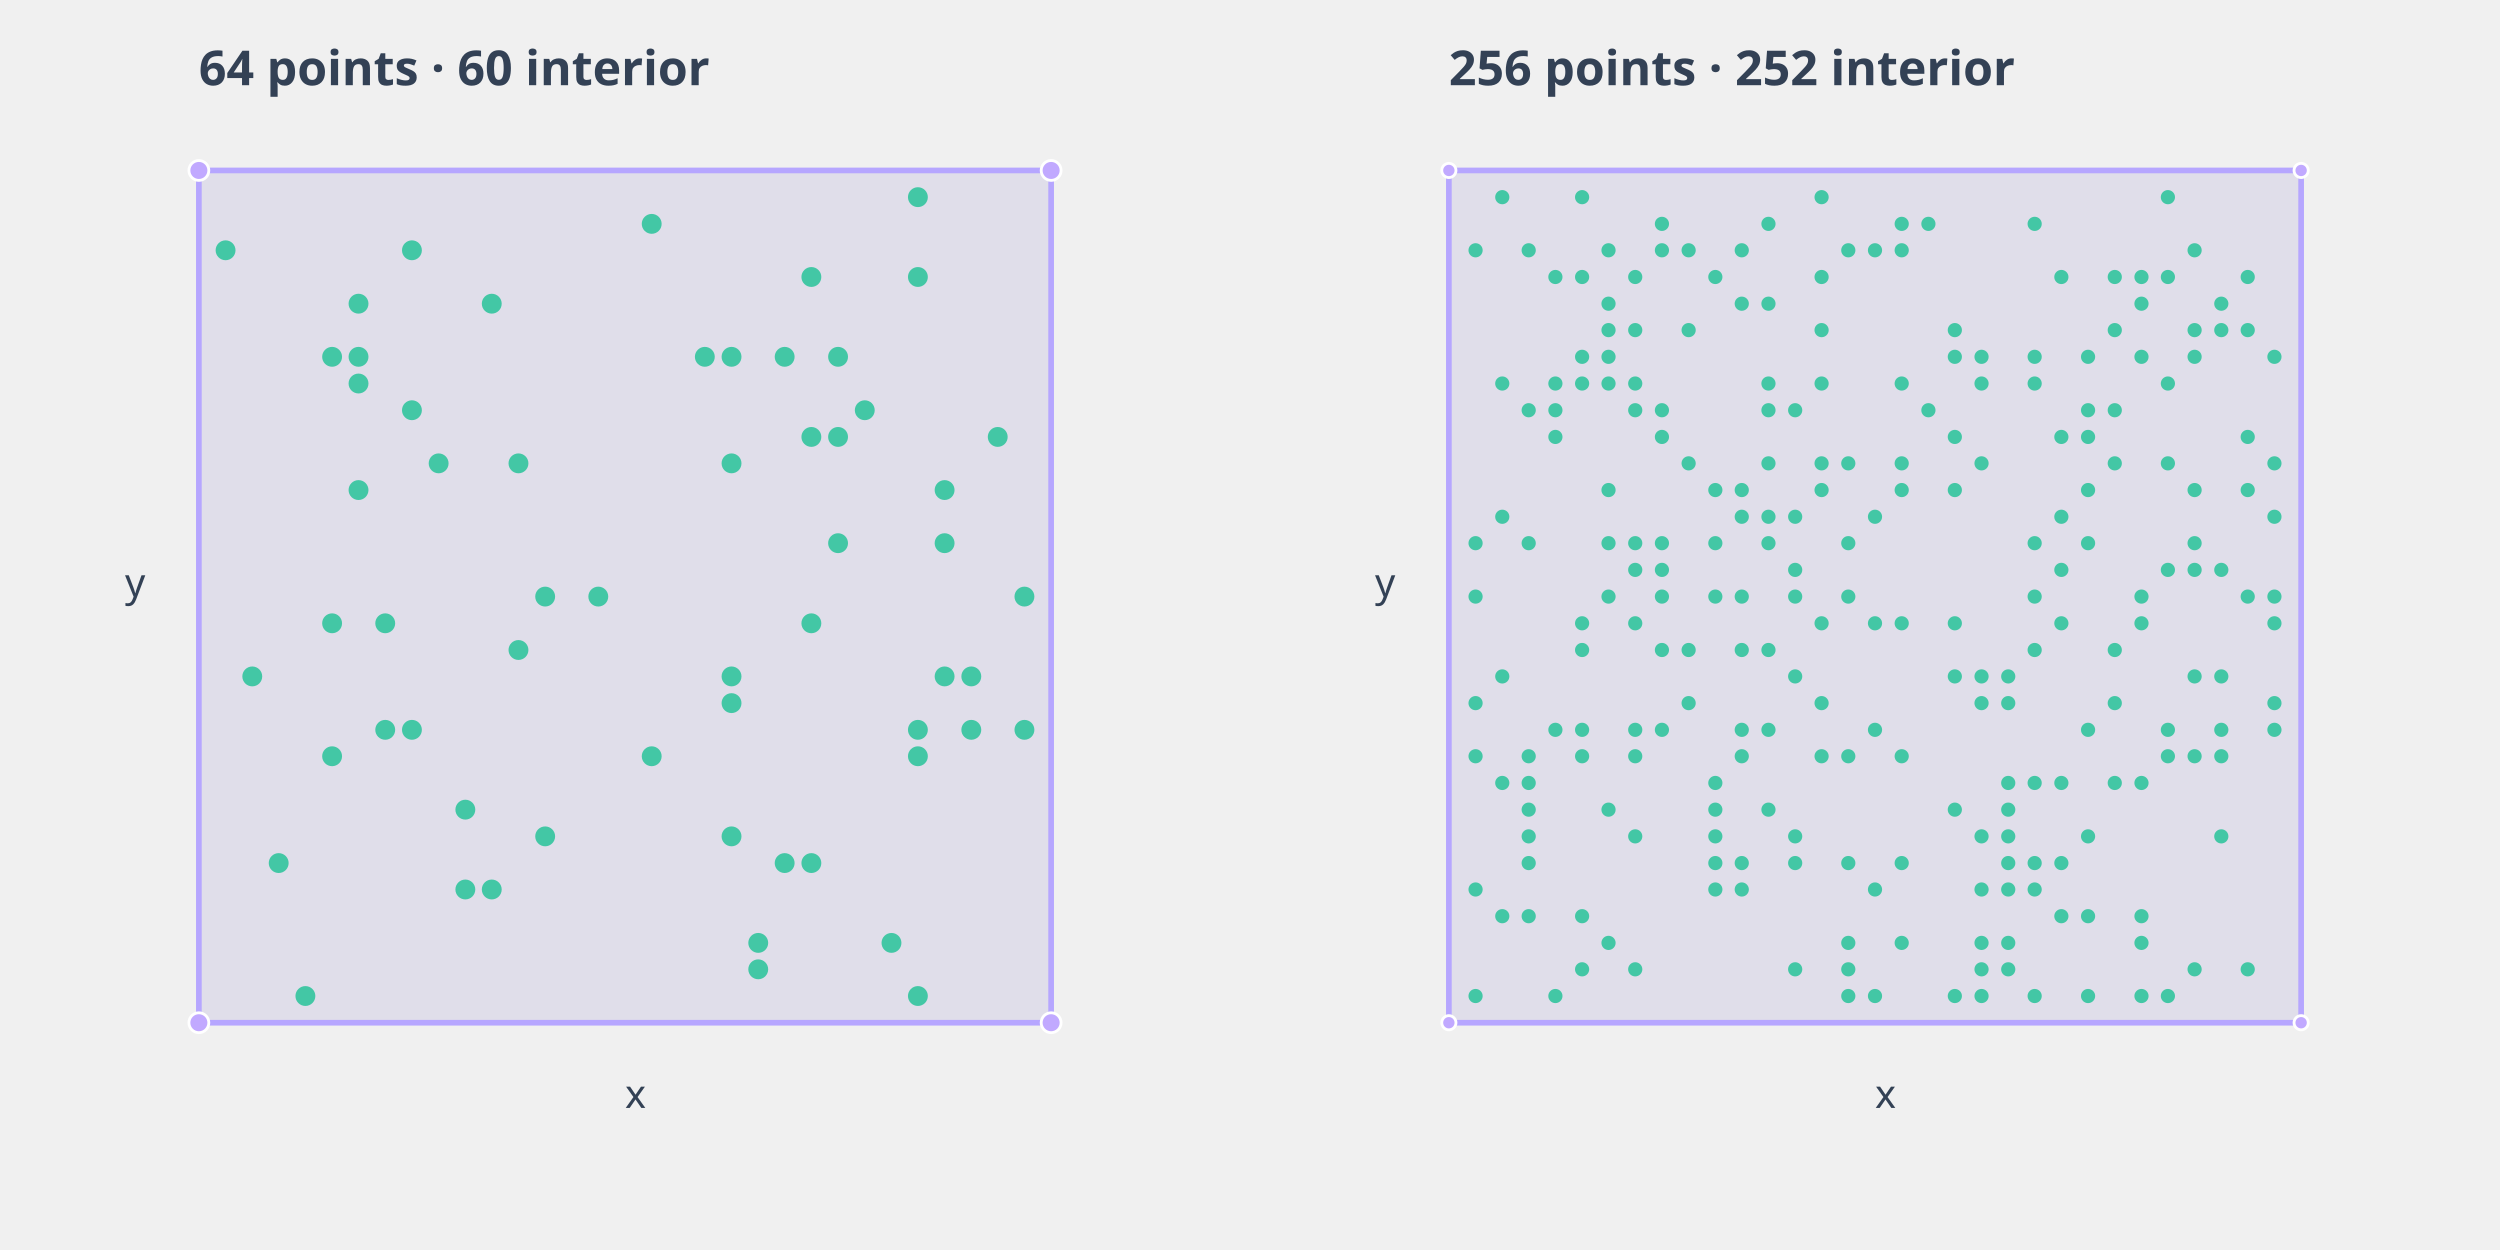
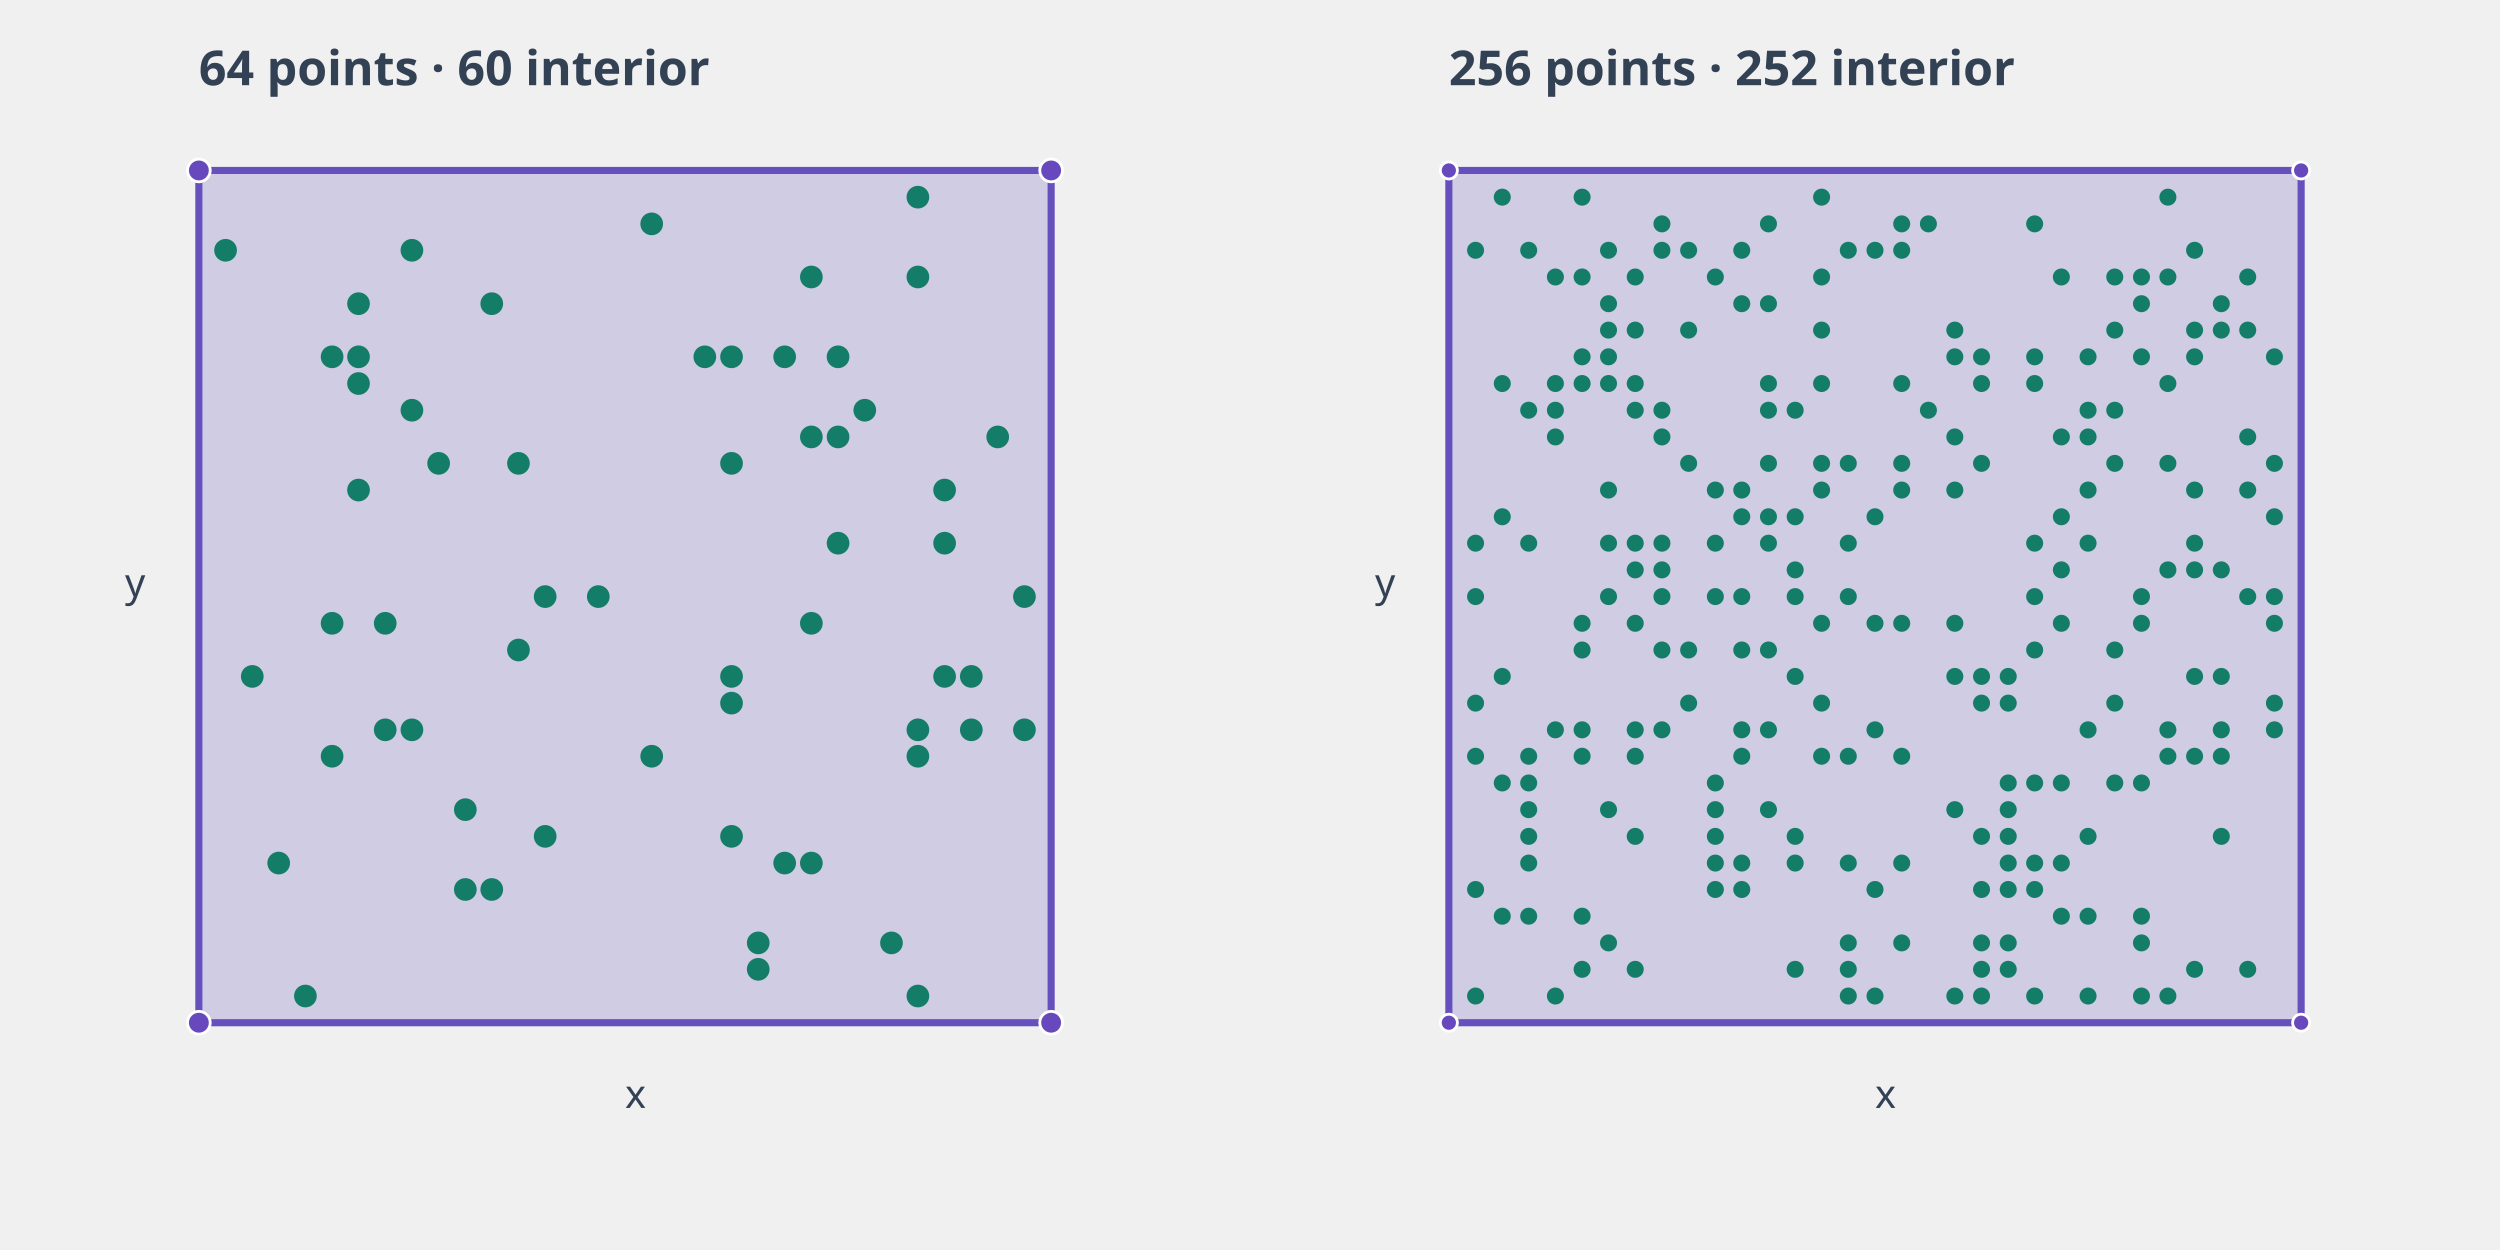
<svg xmlns="http://www.w3.org/2000/svg" viewBox="0 0 880 440" role="img" aria-labelledby="plot-title plot-desc">
-   <style>text{font-family:system-ui,sans-serif;fill:#334155}.panel-title{font-size:17px;font-weight:700}.axis{font-size:14px}.hull{fill:#7869c422;stroke:#b6a6ff;stroke-width:2}.interior{fill:#43c7a5}.corner{fill:#c1a9ff;stroke:#fff;stroke-width:1}</style>
+   <style>text{font-family:system-ui,sans-serif;fill:#334155}.panel-title{font-size:17px;font-weight:700}.axis{font-size:14px}.hull{fill:#7869c444;stroke:#6550bd;stroke-width:2.5}.interior{fill:#147d68}.corner{fill:#6749bd;stroke:#fff;stroke-width:1}</style>
  <g>
    <text class="panel-title" x="70" y="30">64 points · 60 interior</text>
    <rect class="hull" x="70" y="60" width="300" height="300" />
-     <circle class="corner" cx="70.0" cy="360.0" r="3.5" />
-     <circle class="corner" cx="370.0" cy="360.0" r="3.5" />
-     <circle class="corner" cx="370.0" cy="60.0" r="3.5" />
-     <circle class="corner" cx="70.0" cy="60.0" r="3.5" />
-     <circle class="interior" cx="341.9" cy="256.9" r="3.5" />
-     <circle class="interior" cx="257.5" cy="294.4" r="3.5" />
-     <circle class="interior" cx="182.5" cy="228.8" r="3.5" />
-     <circle class="interior" cx="323.1" cy="256.9" r="3.5" />
-     <circle class="interior" cx="360.6" cy="256.9" r="3.5" />
-     <circle class="interior" cx="323.1" cy="97.5" r="3.5" />
-     <circle class="interior" cx="191.9" cy="294.4" r="3.5" />
-     <circle class="interior" cx="257.5" cy="247.5" r="3.5" />
-     <circle class="interior" cx="341.9" cy="238.1" r="3.5" />
-     <circle class="interior" cx="126.2" cy="106.9" r="3.5" />
-     <circle class="interior" cx="229.4" cy="78.8" r="3.5" />
-     <circle class="interior" cx="116.9" cy="266.2" r="3.5" />
-     <circle class="interior" cx="98.1" cy="303.8" r="3.5" />
-     <circle class="interior" cx="257.5" cy="125.6" r="3.5" />
-     <circle class="interior" cx="295.0" cy="125.6" r="3.5" />
-     <circle class="interior" cx="210.6" cy="210.0" r="3.5" />
-     <circle class="interior" cx="79.4" cy="88.1" r="3.5" />
-     <circle class="interior" cx="313.8" cy="331.9" r="3.5" />
-     <circle class="interior" cx="332.5" cy="238.1" r="3.5" />
-     <circle class="interior" cx="266.9" cy="331.9" r="3.5" />
-     <circle class="interior" cx="163.8" cy="313.1" r="3.5" />
-     <circle class="interior" cx="248.1" cy="125.6" r="3.5" />
-     <circle class="interior" cx="285.6" cy="303.8" r="3.5" />
-     <circle class="interior" cx="276.2" cy="303.8" r="3.5" />
-     <circle class="interior" cx="257.5" cy="163.1" r="3.5" />
-     <circle class="interior" cx="295.0" cy="191.2" r="3.5" />
-     <circle class="interior" cx="107.5" cy="350.6" r="3.5" />
-     <circle class="interior" cx="126.2" cy="135.0" r="3.5" />
-     <circle class="interior" cx="266.9" cy="341.2" r="3.5" />
-     <circle class="interior" cx="304.4" cy="144.4" r="3.5" />
-     <circle class="interior" cx="145.0" cy="88.1" r="3.5" />
-     <circle class="interior" cx="285.6" cy="219.4" r="3.5" />
-     <circle class="interior" cx="145.0" cy="256.9" r="3.5" />
-     <circle class="interior" cx="173.1" cy="106.9" r="3.5" />
-     <circle class="interior" cx="257.5" cy="238.1" r="3.5" />
-     <circle class="interior" cx="88.8" cy="238.1" r="3.5" />
-     <circle class="interior" cx="126.2" cy="125.6" r="3.5" />
-     <circle class="interior" cx="173.1" cy="313.1" r="3.5" />
-     <circle class="interior" cx="135.6" cy="219.4" r="3.5" />
-     <circle class="interior" cx="135.6" cy="256.9" r="3.5" />
-     <circle class="interior" cx="182.5" cy="163.1" r="3.5" />
-     <circle class="interior" cx="145.0" cy="144.4" r="3.5" />
-     <circle class="interior" cx="229.4" cy="266.2" r="3.5" />
-     <circle class="interior" cx="360.6" cy="210.0" r="3.5" />
-     <circle class="interior" cx="332.5" cy="191.2" r="3.5" />
-     <circle class="interior" cx="163.8" cy="285.0" r="3.5" />
-     <circle class="interior" cx="126.2" cy="172.5" r="3.5" />
-     <circle class="interior" cx="323.1" cy="69.4" r="3.5" />
-     <circle class="interior" cx="154.4" cy="163.1" r="3.5" />
-     <circle class="interior" cx="116.9" cy="125.6" r="3.5" />
-     <circle class="interior" cx="191.9" cy="210.0" r="3.5" />
-     <circle class="interior" cx="351.2" cy="153.8" r="3.5" />
-     <circle class="interior" cx="323.1" cy="350.6" r="3.5" />
-     <circle class="interior" cx="285.6" cy="97.5" r="3.5" />
-     <circle class="interior" cx="295.0" cy="153.8" r="3.5" />
-     <circle class="interior" cx="332.5" cy="172.5" r="3.5" />
-     <circle class="interior" cx="323.1" cy="266.2" r="3.5" />
-     <circle class="interior" cx="285.6" cy="153.8" r="3.5" />
-     <circle class="interior" cx="276.2" cy="125.6" r="3.5" />
-     <circle class="interior" cx="116.9" cy="219.4" r="3.5" />
+     <circle class="corner" cx="70.0" cy="360.0" r="4" />
+     <circle class="corner" cx="370.0" cy="360.0" r="4" />
+     <circle class="corner" cx="370.0" cy="60.0" r="4" />
+     <circle class="corner" cx="70.0" cy="60.0" r="4" />
+     <circle class="interior" cx="341.9" cy="256.9" r="4" />
+     <circle class="interior" cx="257.5" cy="294.4" r="4" />
+     <circle class="interior" cx="182.5" cy="228.8" r="4" />
+     <circle class="interior" cx="323.1" cy="256.9" r="4" />
+     <circle class="interior" cx="360.6" cy="256.9" r="4" />
+     <circle class="interior" cx="323.1" cy="97.5" r="4" />
+     <circle class="interior" cx="191.9" cy="294.4" r="4" />
+     <circle class="interior" cx="257.5" cy="247.5" r="4" />
+     <circle class="interior" cx="341.9" cy="238.1" r="4" />
+     <circle class="interior" cx="126.2" cy="106.9" r="4" />
+     <circle class="interior" cx="229.4" cy="78.8" r="4" />
+     <circle class="interior" cx="116.9" cy="266.2" r="4" />
+     <circle class="interior" cx="98.1" cy="303.8" r="4" />
+     <circle class="interior" cx="257.5" cy="125.6" r="4" />
+     <circle class="interior" cx="295.0" cy="125.6" r="4" />
+     <circle class="interior" cx="210.6" cy="210.0" r="4" />
+     <circle class="interior" cx="79.4" cy="88.1" r="4" />
+     <circle class="interior" cx="313.8" cy="331.9" r="4" />
+     <circle class="interior" cx="332.5" cy="238.1" r="4" />
+     <circle class="interior" cx="266.9" cy="331.9" r="4" />
+     <circle class="interior" cx="163.8" cy="313.1" r="4" />
+     <circle class="interior" cx="248.1" cy="125.6" r="4" />
+     <circle class="interior" cx="285.6" cy="303.8" r="4" />
+     <circle class="interior" cx="276.2" cy="303.8" r="4" />
+     <circle class="interior" cx="257.5" cy="163.1" r="4" />
+     <circle class="interior" cx="295.0" cy="191.2" r="4" />
+     <circle class="interior" cx="107.5" cy="350.6" r="4" />
+     <circle class="interior" cx="126.2" cy="135.0" r="4" />
+     <circle class="interior" cx="266.9" cy="341.2" r="4" />
+     <circle class="interior" cx="304.4" cy="144.4" r="4" />
+     <circle class="interior" cx="145.0" cy="88.1" r="4" />
+     <circle class="interior" cx="285.6" cy="219.4" r="4" />
+     <circle class="interior" cx="145.0" cy="256.9" r="4" />
+     <circle class="interior" cx="173.1" cy="106.9" r="4" />
+     <circle class="interior" cx="257.5" cy="238.1" r="4" />
+     <circle class="interior" cx="88.8" cy="238.1" r="4" />
+     <circle class="interior" cx="126.2" cy="125.6" r="4" />
+     <circle class="interior" cx="173.1" cy="313.1" r="4" />
+     <circle class="interior" cx="135.6" cy="219.4" r="4" />
+     <circle class="interior" cx="135.6" cy="256.9" r="4" />
+     <circle class="interior" cx="182.5" cy="163.1" r="4" />
+     <circle class="interior" cx="145.0" cy="144.4" r="4" />
+     <circle class="interior" cx="229.4" cy="266.2" r="4" />
+     <circle class="interior" cx="360.6" cy="210.0" r="4" />
+     <circle class="interior" cx="332.5" cy="191.2" r="4" />
+     <circle class="interior" cx="163.8" cy="285.0" r="4" />
+     <circle class="interior" cx="126.2" cy="172.5" r="4" />
+     <circle class="interior" cx="323.1" cy="69.4" r="4" />
+     <circle class="interior" cx="154.4" cy="163.1" r="4" />
+     <circle class="interior" cx="116.9" cy="125.6" r="4" />
+     <circle class="interior" cx="191.9" cy="210.0" r="4" />
+     <circle class="interior" cx="351.2" cy="153.8" r="4" />
+     <circle class="interior" cx="323.1" cy="350.6" r="4" />
+     <circle class="interior" cx="285.6" cy="97.5" r="4" />
+     <circle class="interior" cx="295.0" cy="153.8" r="4" />
+     <circle class="interior" cx="332.5" cy="172.5" r="4" />
+     <circle class="interior" cx="323.1" cy="266.2" r="4" />
+     <circle class="interior" cx="285.6" cy="153.8" r="4" />
+     <circle class="interior" cx="276.2" cy="125.6" r="4" />
+     <circle class="interior" cx="116.9" cy="219.4" r="4" />
    <text class="axis" x="220.0" y="390">x</text>
    <text class="axis" x="44" y="210.0">y</text>
  </g>
  <g>
    <text class="panel-title" x="510" y="30">256 points · 252 interior</text>
    <rect class="hull" x="510" y="60" width="300" height="300" />
-     <circle class="corner" cx="510.0" cy="360.0" r="2.5" />
-     <circle class="corner" cx="810.0" cy="360.0" r="2.5" />
-     <circle class="corner" cx="810.0" cy="60.0" r="2.5" />
-     <circle class="corner" cx="510.0" cy="60.0" r="2.5" />
-     <circle class="interior" cx="781.9" cy="256.9" r="2.5" />
-     <circle class="interior" cx="697.5" cy="294.4" r="2.5" />
-     <circle class="interior" cx="622.5" cy="228.8" r="2.5" />
-     <circle class="interior" cx="763.1" cy="256.9" r="2.5" />
-     <circle class="interior" cx="800.6" cy="256.9" r="2.5" />
-     <circle class="interior" cx="763.1" cy="97.5" r="2.5" />
-     <circle class="interior" cx="631.9" cy="294.4" r="2.5" />
-     <circle class="interior" cx="697.5" cy="247.5" r="2.5" />
-     <circle class="interior" cx="781.9" cy="238.1" r="2.5" />
-     <circle class="interior" cx="566.2" cy="106.9" r="2.5" />
-     <circle class="interior" cx="669.4" cy="78.8" r="2.5" />
-     <circle class="interior" cx="556.9" cy="266.2" r="2.5" />
-     <circle class="interior" cx="538.1" cy="303.8" r="2.5" />
-     <circle class="interior" cx="697.5" cy="125.6" r="2.5" />
-     <circle class="interior" cx="735.0" cy="125.6" r="2.5" />
-     <circle class="interior" cx="650.6" cy="210.0" r="2.5" />
-     <circle class="interior" cx="519.4" cy="88.1" r="2.5" />
-     <circle class="interior" cx="753.8" cy="331.9" r="2.5" />
-     <circle class="interior" cx="772.5" cy="238.1" r="2.5" />
-     <circle class="interior" cx="706.9" cy="331.9" r="2.5" />
-     <circle class="interior" cx="603.8" cy="313.1" r="2.5" />
-     <circle class="interior" cx="688.1" cy="125.6" r="2.5" />
-     <circle class="interior" cx="725.6" cy="303.8" r="2.5" />
-     <circle class="interior" cx="716.2" cy="303.8" r="2.5" />
-     <circle class="interior" cx="697.5" cy="163.1" r="2.5" />
-     <circle class="interior" cx="735.0" cy="191.2" r="2.5" />
-     <circle class="interior" cx="547.5" cy="350.6" r="2.5" />
-     <circle class="interior" cx="566.2" cy="135.0" r="2.5" />
-     <circle class="interior" cx="706.9" cy="341.2" r="2.5" />
-     <circle class="interior" cx="744.4" cy="144.4" r="2.5" />
-     <circle class="interior" cx="585.0" cy="88.1" r="2.5" />
-     <circle class="interior" cx="725.6" cy="219.4" r="2.5" />
-     <circle class="interior" cx="585.0" cy="256.9" r="2.5" />
-     <circle class="interior" cx="613.1" cy="106.9" r="2.5" />
-     <circle class="interior" cx="697.5" cy="238.1" r="2.5" />
-     <circle class="interior" cx="528.8" cy="238.1" r="2.5" />
-     <circle class="interior" cx="566.2" cy="125.6" r="2.5" />
-     <circle class="interior" cx="613.1" cy="313.1" r="2.5" />
-     <circle class="interior" cx="575.6" cy="219.4" r="2.5" />
-     <circle class="interior" cx="575.6" cy="256.9" r="2.5" />
-     <circle class="interior" cx="622.5" cy="163.1" r="2.5" />
-     <circle class="interior" cx="585.0" cy="144.4" r="2.5" />
-     <circle class="interior" cx="669.4" cy="266.2" r="2.5" />
-     <circle class="interior" cx="800.6" cy="210.0" r="2.5" />
-     <circle class="interior" cx="772.5" cy="191.2" r="2.5" />
-     <circle class="interior" cx="603.8" cy="285.0" r="2.5" />
-     <circle class="interior" cx="566.2" cy="172.5" r="2.5" />
-     <circle class="interior" cx="763.1" cy="69.4" r="2.5" />
-     <circle class="interior" cx="594.4" cy="163.1" r="2.5" />
-     <circle class="interior" cx="556.9" cy="125.6" r="2.5" />
-     <circle class="interior" cx="631.9" cy="210.0" r="2.5" />
-     <circle class="interior" cx="791.2" cy="153.8" r="2.5" />
-     <circle class="interior" cx="763.1" cy="350.6" r="2.5" />
-     <circle class="interior" cx="725.6" cy="97.5" r="2.5" />
-     <circle class="interior" cx="735.0" cy="153.8" r="2.5" />
-     <circle class="interior" cx="772.5" cy="172.5" r="2.5" />
-     <circle class="interior" cx="763.1" cy="266.2" r="2.5" />
-     <circle class="interior" cx="725.6" cy="153.8" r="2.5" />
-     <circle class="interior" cx="716.2" cy="125.6" r="2.5" />
-     <circle class="interior" cx="556.9" cy="219.4" r="2.5" />
-     <circle class="interior" cx="669.4" cy="331.9" r="2.5" />
-     <circle class="interior" cx="735.0" cy="322.5" r="2.5" />
-     <circle class="interior" cx="585.0" cy="200.6" r="2.5" />
-     <circle class="interior" cx="603.8" cy="275.6" r="2.5" />
-     <circle class="interior" cx="575.6" cy="294.4" r="2.5" />
-     <circle class="interior" cx="744.4" cy="163.1" r="2.5" />
-     <circle class="interior" cx="650.6" cy="341.2" r="2.5" />
-     <circle class="interior" cx="660.0" cy="350.6" r="2.5" />
-     <circle class="interior" cx="716.2" cy="313.1" r="2.5" />
-     <circle class="interior" cx="566.2" cy="116.2" r="2.5" />
-     <circle class="interior" cx="650.6" cy="88.1" r="2.5" />
-     <circle class="interior" cx="631.9" cy="200.6" r="2.5" />
-     <circle class="interior" cx="781.9" cy="294.4" r="2.5" />
-     <circle class="interior" cx="641.2" cy="135.0" r="2.5" />
-     <circle class="interior" cx="622.5" cy="285.0" r="2.5" />
-     <circle class="interior" cx="735.0" cy="350.6" r="2.5" />
-     <circle class="interior" cx="641.2" cy="97.5" r="2.5" />
-     <circle class="interior" cx="519.4" cy="266.2" r="2.5" />
-     <circle class="interior" cx="697.5" cy="350.6" r="2.5" />
-     <circle class="interior" cx="706.9" cy="303.8" r="2.5" />
-     <circle class="interior" cx="772.5" cy="341.2" r="2.5" />
-     <circle class="interior" cx="744.4" cy="275.6" r="2.5" />
-     <circle class="interior" cx="622.5" cy="191.2" r="2.5" />
-     <circle class="interior" cx="538.1" cy="285.0" r="2.5" />
-     <circle class="interior" cx="594.4" cy="88.1" r="2.5" />
-     <circle class="interior" cx="706.9" cy="247.5" r="2.5" />
-     <circle class="interior" cx="528.8" cy="322.5" r="2.5" />
-     <circle class="interior" cx="706.9" cy="285.0" r="2.5" />
-     <circle class="interior" cx="716.2" cy="191.2" r="2.5" />
-     <circle class="interior" cx="763.1" cy="200.6" r="2.5" />
-     <circle class="interior" cx="772.5" cy="116.2" r="2.5" />
-     <circle class="interior" cx="613.1" cy="256.9" r="2.5" />
-     <circle class="interior" cx="735.0" cy="256.9" r="2.5" />
-     <circle class="interior" cx="706.9" cy="294.4" r="2.5" />
-     <circle class="interior" cx="641.2" cy="163.1" r="2.5" />
-     <circle class="interior" cx="622.5" cy="256.9" r="2.5" />
-     <circle class="interior" cx="800.6" cy="219.4" r="2.5" />
-     <circle class="interior" cx="763.1" cy="163.1" r="2.5" />
-     <circle class="interior" cx="706.9" cy="238.1" r="2.5" />
-     <circle class="interior" cx="660.0" cy="219.4" r="2.5" />
-     <circle class="interior" cx="631.9" cy="181.9" r="2.5" />
-     <circle class="interior" cx="753.8" cy="275.6" r="2.5" />
-     <circle class="interior" cx="622.5" cy="135.0" r="2.5" />
-     <circle class="interior" cx="538.1" cy="88.1" r="2.5" />
-     <circle class="interior" cx="735.0" cy="172.5" r="2.5" />
-     <circle class="interior" cx="791.2" cy="97.5" r="2.5" />
-     <circle class="interior" cx="669.4" cy="88.1" r="2.5" />
-     <circle class="interior" cx="753.8" cy="210.0" r="2.5" />
-     <circle class="interior" cx="613.1" cy="228.8" r="2.5" />
-     <circle class="interior" cx="538.1" cy="322.5" r="2.5" />
-     <circle class="interior" cx="772.5" cy="125.6" r="2.5" />
-     <circle class="interior" cx="650.6" cy="331.9" r="2.5" />
-     <circle class="interior" cx="585.0" cy="153.8" r="2.5" />
-     <circle class="interior" cx="613.1" cy="303.8" r="2.5" />
-     <circle class="interior" cx="650.6" cy="266.2" r="2.5" />
-     <circle class="interior" cx="556.9" cy="97.5" r="2.5" />
-     <circle class="interior" cx="631.9" cy="144.4" r="2.5" />
-     <circle class="interior" cx="753.8" cy="219.4" r="2.5" />
-     <circle class="interior" cx="622.5" cy="78.8" r="2.5" />
-     <circle class="interior" cx="669.4" cy="219.4" r="2.5" />
-     <circle class="interior" cx="641.2" cy="172.5" r="2.5" />
-     <circle class="interior" cx="538.1" cy="266.2" r="2.5" />
-     <circle class="interior" cx="800.6" cy="163.1" r="2.5" />
-     <circle class="interior" cx="641.2" cy="219.4" r="2.5" />
-     <circle class="interior" cx="641.2" cy="266.2" r="2.5" />
-     <circle class="interior" cx="688.1" cy="153.8" r="2.5" />
-     <circle class="interior" cx="519.4" cy="313.1" r="2.5" />
-     <circle class="interior" cx="594.4" cy="116.2" r="2.5" />
-     <circle class="interior" cx="688.1" cy="350.6" r="2.5" />
-     <circle class="interior" cx="772.5" cy="200.6" r="2.5" />
-     <circle class="interior" cx="753.8" cy="97.5" r="2.5" />
-     <circle class="interior" cx="585.0" cy="228.8" r="2.5" />
-     <circle class="interior" cx="753.8" cy="350.6" r="2.5" />
-     <circle class="interior" cx="660.0" cy="256.9" r="2.5" />
-     <circle class="interior" cx="650.6" cy="303.8" r="2.5" />
-     <circle class="interior" cx="716.2" cy="135.0" r="2.5" />
-     <circle class="interior" cx="566.2" cy="285.0" r="2.5" />
-     <circle class="interior" cx="575.6" cy="200.6" r="2.5" />
-     <circle class="interior" cx="697.5" cy="313.1" r="2.5" />
-     <circle class="interior" cx="772.5" cy="266.2" r="2.5" />
-     <circle class="interior" cx="669.4" cy="303.8" r="2.5" />
-     <circle class="interior" cx="753.8" cy="106.9" r="2.5" />
-     <circle class="interior" cx="660.0" cy="181.9" r="2.5" />
-     <circle class="interior" cx="603.8" cy="303.8" r="2.5" />
-     <circle class="interior" cx="716.2" cy="210.0" r="2.5" />
-     <circle class="interior" cx="575.6" cy="135.0" r="2.5" />
-     <circle class="interior" cx="641.2" cy="247.5" r="2.5" />
-     <circle class="interior" cx="594.4" cy="228.8" r="2.5" />
-     <circle class="interior" cx="603.8" cy="191.2" r="2.5" />
-     <circle class="interior" cx="575.6" cy="97.5" r="2.5" />
-     <circle class="interior" cx="791.2" cy="172.5" r="2.5" />
-     <circle class="interior" cx="800.6" cy="247.5" r="2.5" />
-     <circle class="interior" cx="716.2" cy="350.6" r="2.5" />
-     <circle class="interior" cx="631.9" cy="238.1" r="2.5" />
-     <circle class="interior" cx="631.9" cy="303.8" r="2.5" />
-     <circle class="interior" cx="716.2" cy="228.8" r="2.5" />
-     <circle class="interior" cx="566.2" cy="210.0" r="2.5" />
-     <circle class="interior" cx="735.0" cy="294.4" r="2.5" />
-     <circle class="interior" cx="538.1" cy="275.6" r="2.5" />
-     <circle class="interior" cx="631.9" cy="341.2" r="2.5" />
-     <circle class="interior" cx="575.6" cy="116.2" r="2.5" />
-     <circle class="interior" cx="725.6" cy="275.6" r="2.5" />
-     <circle class="interior" cx="744.4" cy="97.5" r="2.5" />
-     <circle class="interior" cx="641.2" cy="116.2" r="2.5" />
-     <circle class="interior" cx="566.2" cy="88.1" r="2.5" />
-     <circle class="interior" cx="781.9" cy="200.6" r="2.5" />
-     <circle class="interior" cx="650.6" cy="191.2" r="2.5" />
-     <circle class="interior" cx="688.1" cy="238.1" r="2.5" />
-     <circle class="interior" cx="706.9" cy="313.1" r="2.5" />
-     <circle class="interior" cx="575.6" cy="144.4" r="2.5" />
-     <circle class="interior" cx="603.8" cy="210.0" r="2.5" />
-     <circle class="interior" cx="575.6" cy="266.2" r="2.5" />
-     <circle class="interior" cx="800.6" cy="125.6" r="2.5" />
-     <circle class="interior" cx="585.0" cy="210.0" r="2.5" />
-     <circle class="interior" cx="697.5" cy="135.0" r="2.5" />
-     <circle class="interior" cx="735.0" cy="144.4" r="2.5" />
-     <circle class="interior" cx="585.0" cy="78.8" r="2.5" />
-     <circle class="interior" cx="725.6" cy="322.5" r="2.5" />
-     <circle class="interior" cx="528.8" cy="69.4" r="2.5" />
-     <circle class="interior" cx="547.5" cy="97.5" r="2.5" />
-     <circle class="interior" cx="556.9" cy="256.9" r="2.5" />
-     <circle class="interior" cx="669.4" cy="172.5" r="2.5" />
-     <circle class="interior" cx="716.2" cy="275.6" r="2.5" />
-     <circle class="interior" cx="603.8" cy="294.4" r="2.5" />
-     <circle class="interior" cx="622.5" cy="106.9" r="2.5" />
-     <circle class="interior" cx="791.2" cy="210.0" r="2.5" />
-     <circle class="interior" cx="781.9" cy="116.2" r="2.5" />
-     <circle class="interior" cx="594.4" cy="247.5" r="2.5" />
-     <circle class="interior" cx="528.8" cy="181.9" r="2.5" />
-     <circle class="interior" cx="800.6" cy="181.9" r="2.5" />
-     <circle class="interior" cx="575.6" cy="191.2" r="2.5" />
-     <circle class="interior" cx="753.8" cy="322.5" r="2.5" />
-     <circle class="interior" cx="725.6" cy="181.9" r="2.5" />
-     <circle class="interior" cx="753.8" cy="125.6" r="2.5" />
-     <circle class="interior" cx="688.1" cy="219.4" r="2.5" />
-     <circle class="interior" cx="519.4" cy="210.0" r="2.5" />
-     <circle class="interior" cx="744.4" cy="228.8" r="2.5" />
-     <circle class="interior" cx="603.8" cy="97.5" r="2.5" />
-     <circle class="interior" cx="556.9" cy="322.5" r="2.5" />
-     <circle class="interior" cx="556.9" cy="135.0" r="2.5" />
-     <circle class="interior" cx="622.5" cy="181.9" r="2.5" />
-     <circle class="interior" cx="660.0" cy="88.1" r="2.5" />
-     <circle class="interior" cx="678.8" cy="144.4" r="2.5" />
-     <circle class="interior" cx="519.4" cy="191.2" r="2.5" />
-     <circle class="interior" cx="669.4" cy="135.0" r="2.5" />
-     <circle class="interior" cx="678.8" cy="78.8" r="2.5" />
-     <circle class="interior" cx="556.9" cy="69.4" r="2.5" />
-     <circle class="interior" cx="556.9" cy="228.8" r="2.5" />
-     <circle class="interior" cx="519.4" cy="247.5" r="2.5" />
-     <circle class="interior" cx="791.2" cy="116.2" r="2.5" />
-     <circle class="interior" cx="716.2" cy="78.8" r="2.5" />
-     <circle class="interior" cx="613.1" cy="88.1" r="2.5" />
-     <circle class="interior" cx="538.1" cy="294.4" r="2.5" />
-     <circle class="interior" cx="706.9" cy="275.6" r="2.5" />
-     <circle class="interior" cx="613.1" cy="210.0" r="2.5" />
-     <circle class="interior" cx="519.4" cy="350.6" r="2.5" />
-     <circle class="interior" cx="772.5" cy="88.1" r="2.5" />
-     <circle class="interior" cx="566.2" cy="331.9" r="2.5" />
-     <circle class="interior" cx="781.9" cy="106.9" r="2.5" />
-     <circle class="interior" cx="613.1" cy="266.2" r="2.5" />
-     <circle class="interior" cx="556.9" cy="341.2" r="2.5" />
-     <circle class="interior" cx="613.1" cy="181.9" r="2.5" />
-     <circle class="interior" cx="744.4" cy="247.5" r="2.5" />
-     <circle class="interior" cx="528.8" cy="135.0" r="2.5" />
-     <circle class="interior" cx="547.5" cy="144.4" r="2.5" />
-     <circle class="interior" cx="613.1" cy="172.5" r="2.5" />
-     <circle class="interior" cx="669.4" cy="163.1" r="2.5" />
-     <circle class="interior" cx="566.2" cy="191.2" r="2.5" />
-     <circle class="interior" cx="697.5" cy="341.2" r="2.5" />
-     <circle class="interior" cx="585.0" cy="191.2" r="2.5" />
-     <circle class="interior" cx="660.0" cy="313.1" r="2.5" />
-     <circle class="interior" cx="547.5" cy="256.9" r="2.5" />
-     <circle class="interior" cx="688.1" cy="285.0" r="2.5" />
-     <circle class="interior" cx="650.6" cy="350.6" r="2.5" />
-     <circle class="interior" cx="725.6" cy="200.6" r="2.5" />
-     <circle class="interior" cx="791.2" cy="341.2" r="2.5" />
-     <circle class="interior" cx="603.8" cy="172.5" r="2.5" />
-     <circle class="interior" cx="744.4" cy="116.2" r="2.5" />
-     <circle class="interior" cx="781.9" cy="266.2" r="2.5" />
-     <circle class="interior" cx="622.5" cy="144.4" r="2.5" />
-     <circle class="interior" cx="641.2" cy="69.4" r="2.5" />
-     <circle class="interior" cx="688.1" cy="116.2" r="2.5" />
-     <circle class="interior" cx="538.1" cy="144.4" r="2.5" />
-     <circle class="interior" cx="538.1" cy="191.2" r="2.5" />
-     <circle class="interior" cx="547.5" cy="153.8" r="2.5" />
-     <circle class="interior" cx="650.6" cy="163.1" r="2.5" />
-     <circle class="interior" cx="763.1" cy="135.0" r="2.5" />
-     <circle class="interior" cx="547.5" cy="135.0" r="2.5" />
-     <circle class="interior" cx="697.5" cy="331.9" r="2.5" />
-     <circle class="interior" cx="528.8" cy="275.6" r="2.5" />
-     <circle class="interior" cx="688.1" cy="172.5" r="2.5" />
-     <circle class="interior" cx="575.6" cy="341.2" r="2.5" />
+     <circle class="corner" cx="510.0" cy="360.0" r="3" />
+     <circle class="corner" cx="810.0" cy="360.0" r="3" />
+     <circle class="corner" cx="810.0" cy="60.0" r="3" />
+     <circle class="corner" cx="510.0" cy="60.0" r="3" />
+     <circle class="interior" cx="781.9" cy="256.9" r="3" />
+     <circle class="interior" cx="697.5" cy="294.4" r="3" />
+     <circle class="interior" cx="622.5" cy="228.8" r="3" />
+     <circle class="interior" cx="763.1" cy="256.9" r="3" />
+     <circle class="interior" cx="800.6" cy="256.9" r="3" />
+     <circle class="interior" cx="763.1" cy="97.5" r="3" />
+     <circle class="interior" cx="631.9" cy="294.4" r="3" />
+     <circle class="interior" cx="697.5" cy="247.5" r="3" />
+     <circle class="interior" cx="781.9" cy="238.1" r="3" />
+     <circle class="interior" cx="566.2" cy="106.9" r="3" />
+     <circle class="interior" cx="669.4" cy="78.8" r="3" />
+     <circle class="interior" cx="556.9" cy="266.2" r="3" />
+     <circle class="interior" cx="538.1" cy="303.8" r="3" />
+     <circle class="interior" cx="697.5" cy="125.6" r="3" />
+     <circle class="interior" cx="735.0" cy="125.6" r="3" />
+     <circle class="interior" cx="650.6" cy="210.0" r="3" />
+     <circle class="interior" cx="519.4" cy="88.1" r="3" />
+     <circle class="interior" cx="753.8" cy="331.9" r="3" />
+     <circle class="interior" cx="772.5" cy="238.1" r="3" />
+     <circle class="interior" cx="706.9" cy="331.9" r="3" />
+     <circle class="interior" cx="603.8" cy="313.1" r="3" />
+     <circle class="interior" cx="688.1" cy="125.6" r="3" />
+     <circle class="interior" cx="725.6" cy="303.8" r="3" />
+     <circle class="interior" cx="716.2" cy="303.8" r="3" />
+     <circle class="interior" cx="697.5" cy="163.1" r="3" />
+     <circle class="interior" cx="735.0" cy="191.2" r="3" />
+     <circle class="interior" cx="547.5" cy="350.6" r="3" />
+     <circle class="interior" cx="566.2" cy="135.0" r="3" />
+     <circle class="interior" cx="706.9" cy="341.2" r="3" />
+     <circle class="interior" cx="744.4" cy="144.4" r="3" />
+     <circle class="interior" cx="585.0" cy="88.1" r="3" />
+     <circle class="interior" cx="725.6" cy="219.4" r="3" />
+     <circle class="interior" cx="585.0" cy="256.9" r="3" />
+     <circle class="interior" cx="613.1" cy="106.9" r="3" />
+     <circle class="interior" cx="697.5" cy="238.1" r="3" />
+     <circle class="interior" cx="528.8" cy="238.1" r="3" />
+     <circle class="interior" cx="566.2" cy="125.6" r="3" />
+     <circle class="interior" cx="613.1" cy="313.1" r="3" />
+     <circle class="interior" cx="575.6" cy="219.4" r="3" />
+     <circle class="interior" cx="575.6" cy="256.9" r="3" />
+     <circle class="interior" cx="622.5" cy="163.1" r="3" />
+     <circle class="interior" cx="585.0" cy="144.4" r="3" />
+     <circle class="interior" cx="669.4" cy="266.2" r="3" />
+     <circle class="interior" cx="800.6" cy="210.0" r="3" />
+     <circle class="interior" cx="772.5" cy="191.2" r="3" />
+     <circle class="interior" cx="603.8" cy="285.0" r="3" />
+     <circle class="interior" cx="566.2" cy="172.5" r="3" />
+     <circle class="interior" cx="763.1" cy="69.4" r="3" />
+     <circle class="interior" cx="594.4" cy="163.1" r="3" />
+     <circle class="interior" cx="556.9" cy="125.6" r="3" />
+     <circle class="interior" cx="631.9" cy="210.0" r="3" />
+     <circle class="interior" cx="791.2" cy="153.8" r="3" />
+     <circle class="interior" cx="763.1" cy="350.6" r="3" />
+     <circle class="interior" cx="725.6" cy="97.5" r="3" />
+     <circle class="interior" cx="735.0" cy="153.8" r="3" />
+     <circle class="interior" cx="772.5" cy="172.5" r="3" />
+     <circle class="interior" cx="763.1" cy="266.2" r="3" />
+     <circle class="interior" cx="725.6" cy="153.8" r="3" />
+     <circle class="interior" cx="716.2" cy="125.6" r="3" />
+     <circle class="interior" cx="556.9" cy="219.4" r="3" />
+     <circle class="interior" cx="669.4" cy="331.9" r="3" />
+     <circle class="interior" cx="735.0" cy="322.5" r="3" />
+     <circle class="interior" cx="585.0" cy="200.6" r="3" />
+     <circle class="interior" cx="603.8" cy="275.6" r="3" />
+     <circle class="interior" cx="575.6" cy="294.4" r="3" />
+     <circle class="interior" cx="744.4" cy="163.1" r="3" />
+     <circle class="interior" cx="650.6" cy="341.2" r="3" />
+     <circle class="interior" cx="660.0" cy="350.6" r="3" />
+     <circle class="interior" cx="716.2" cy="313.1" r="3" />
+     <circle class="interior" cx="566.2" cy="116.2" r="3" />
+     <circle class="interior" cx="650.6" cy="88.1" r="3" />
+     <circle class="interior" cx="631.9" cy="200.6" r="3" />
+     <circle class="interior" cx="781.9" cy="294.4" r="3" />
+     <circle class="interior" cx="641.2" cy="135.0" r="3" />
+     <circle class="interior" cx="622.5" cy="285.0" r="3" />
+     <circle class="interior" cx="735.0" cy="350.6" r="3" />
+     <circle class="interior" cx="641.2" cy="97.5" r="3" />
+     <circle class="interior" cx="519.4" cy="266.2" r="3" />
+     <circle class="interior" cx="697.5" cy="350.6" r="3" />
+     <circle class="interior" cx="706.9" cy="303.8" r="3" />
+     <circle class="interior" cx="772.5" cy="341.2" r="3" />
+     <circle class="interior" cx="744.4" cy="275.6" r="3" />
+     <circle class="interior" cx="622.5" cy="191.2" r="3" />
+     <circle class="interior" cx="538.1" cy="285.0" r="3" />
+     <circle class="interior" cx="594.4" cy="88.1" r="3" />
+     <circle class="interior" cx="706.9" cy="247.5" r="3" />
+     <circle class="interior" cx="528.8" cy="322.5" r="3" />
+     <circle class="interior" cx="706.9" cy="285.0" r="3" />
+     <circle class="interior" cx="716.2" cy="191.2" r="3" />
+     <circle class="interior" cx="763.1" cy="200.6" r="3" />
+     <circle class="interior" cx="772.5" cy="116.2" r="3" />
+     <circle class="interior" cx="613.1" cy="256.9" r="3" />
+     <circle class="interior" cx="735.0" cy="256.9" r="3" />
+     <circle class="interior" cx="706.9" cy="294.4" r="3" />
+     <circle class="interior" cx="641.2" cy="163.1" r="3" />
+     <circle class="interior" cx="622.5" cy="256.9" r="3" />
+     <circle class="interior" cx="800.6" cy="219.4" r="3" />
+     <circle class="interior" cx="763.1" cy="163.1" r="3" />
+     <circle class="interior" cx="706.9" cy="238.1" r="3" />
+     <circle class="interior" cx="660.0" cy="219.4" r="3" />
+     <circle class="interior" cx="631.9" cy="181.9" r="3" />
+     <circle class="interior" cx="753.8" cy="275.6" r="3" />
+     <circle class="interior" cx="622.5" cy="135.0" r="3" />
+     <circle class="interior" cx="538.1" cy="88.1" r="3" />
+     <circle class="interior" cx="735.0" cy="172.5" r="3" />
+     <circle class="interior" cx="791.2" cy="97.5" r="3" />
+     <circle class="interior" cx="669.4" cy="88.1" r="3" />
+     <circle class="interior" cx="753.8" cy="210.0" r="3" />
+     <circle class="interior" cx="613.1" cy="228.8" r="3" />
+     <circle class="interior" cx="538.1" cy="322.5" r="3" />
+     <circle class="interior" cx="772.5" cy="125.6" r="3" />
+     <circle class="interior" cx="650.6" cy="331.9" r="3" />
+     <circle class="interior" cx="585.0" cy="153.8" r="3" />
+     <circle class="interior" cx="613.1" cy="303.8" r="3" />
+     <circle class="interior" cx="650.6" cy="266.2" r="3" />
+     <circle class="interior" cx="556.9" cy="97.5" r="3" />
+     <circle class="interior" cx="631.9" cy="144.4" r="3" />
+     <circle class="interior" cx="753.8" cy="219.4" r="3" />
+     <circle class="interior" cx="622.5" cy="78.8" r="3" />
+     <circle class="interior" cx="669.4" cy="219.4" r="3" />
+     <circle class="interior" cx="641.2" cy="172.5" r="3" />
+     <circle class="interior" cx="538.1" cy="266.2" r="3" />
+     <circle class="interior" cx="800.6" cy="163.1" r="3" />
+     <circle class="interior" cx="641.2" cy="219.4" r="3" />
+     <circle class="interior" cx="641.2" cy="266.2" r="3" />
+     <circle class="interior" cx="688.1" cy="153.8" r="3" />
+     <circle class="interior" cx="519.4" cy="313.1" r="3" />
+     <circle class="interior" cx="594.4" cy="116.2" r="3" />
+     <circle class="interior" cx="688.1" cy="350.6" r="3" />
+     <circle class="interior" cx="772.5" cy="200.6" r="3" />
+     <circle class="interior" cx="753.8" cy="97.5" r="3" />
+     <circle class="interior" cx="585.0" cy="228.8" r="3" />
+     <circle class="interior" cx="753.8" cy="350.6" r="3" />
+     <circle class="interior" cx="660.0" cy="256.9" r="3" />
+     <circle class="interior" cx="650.6" cy="303.8" r="3" />
+     <circle class="interior" cx="716.2" cy="135.0" r="3" />
+     <circle class="interior" cx="566.2" cy="285.0" r="3" />
+     <circle class="interior" cx="575.6" cy="200.6" r="3" />
+     <circle class="interior" cx="697.5" cy="313.1" r="3" />
+     <circle class="interior" cx="772.5" cy="266.2" r="3" />
+     <circle class="interior" cx="669.4" cy="303.8" r="3" />
+     <circle class="interior" cx="753.8" cy="106.9" r="3" />
+     <circle class="interior" cx="660.0" cy="181.9" r="3" />
+     <circle class="interior" cx="603.8" cy="303.8" r="3" />
+     <circle class="interior" cx="716.2" cy="210.0" r="3" />
+     <circle class="interior" cx="575.6" cy="135.0" r="3" />
+     <circle class="interior" cx="641.2" cy="247.5" r="3" />
+     <circle class="interior" cx="594.4" cy="228.8" r="3" />
+     <circle class="interior" cx="603.8" cy="191.2" r="3" />
+     <circle class="interior" cx="575.6" cy="97.5" r="3" />
+     <circle class="interior" cx="791.2" cy="172.5" r="3" />
+     <circle class="interior" cx="800.6" cy="247.5" r="3" />
+     <circle class="interior" cx="716.2" cy="350.6" r="3" />
+     <circle class="interior" cx="631.9" cy="238.1" r="3" />
+     <circle class="interior" cx="631.9" cy="303.8" r="3" />
+     <circle class="interior" cx="716.2" cy="228.8" r="3" />
+     <circle class="interior" cx="566.2" cy="210.0" r="3" />
+     <circle class="interior" cx="735.0" cy="294.4" r="3" />
+     <circle class="interior" cx="538.1" cy="275.6" r="3" />
+     <circle class="interior" cx="631.9" cy="341.2" r="3" />
+     <circle class="interior" cx="575.6" cy="116.2" r="3" />
+     <circle class="interior" cx="725.6" cy="275.6" r="3" />
+     <circle class="interior" cx="744.4" cy="97.5" r="3" />
+     <circle class="interior" cx="641.2" cy="116.2" r="3" />
+     <circle class="interior" cx="566.2" cy="88.1" r="3" />
+     <circle class="interior" cx="781.9" cy="200.6" r="3" />
+     <circle class="interior" cx="650.6" cy="191.2" r="3" />
+     <circle class="interior" cx="688.1" cy="238.1" r="3" />
+     <circle class="interior" cx="706.9" cy="313.1" r="3" />
+     <circle class="interior" cx="575.6" cy="144.4" r="3" />
+     <circle class="interior" cx="603.8" cy="210.0" r="3" />
+     <circle class="interior" cx="575.6" cy="266.2" r="3" />
+     <circle class="interior" cx="800.6" cy="125.6" r="3" />
+     <circle class="interior" cx="585.0" cy="210.0" r="3" />
+     <circle class="interior" cx="697.5" cy="135.0" r="3" />
+     <circle class="interior" cx="735.0" cy="144.4" r="3" />
+     <circle class="interior" cx="585.0" cy="78.8" r="3" />
+     <circle class="interior" cx="725.6" cy="322.5" r="3" />
+     <circle class="interior" cx="528.8" cy="69.4" r="3" />
+     <circle class="interior" cx="547.5" cy="97.5" r="3" />
+     <circle class="interior" cx="556.9" cy="256.9" r="3" />
+     <circle class="interior" cx="669.4" cy="172.5" r="3" />
+     <circle class="interior" cx="716.2" cy="275.6" r="3" />
+     <circle class="interior" cx="603.8" cy="294.4" r="3" />
+     <circle class="interior" cx="622.5" cy="106.9" r="3" />
+     <circle class="interior" cx="791.2" cy="210.0" r="3" />
+     <circle class="interior" cx="781.9" cy="116.2" r="3" />
+     <circle class="interior" cx="594.4" cy="247.5" r="3" />
+     <circle class="interior" cx="528.8" cy="181.9" r="3" />
+     <circle class="interior" cx="800.6" cy="181.9" r="3" />
+     <circle class="interior" cx="575.6" cy="191.2" r="3" />
+     <circle class="interior" cx="753.8" cy="322.5" r="3" />
+     <circle class="interior" cx="725.6" cy="181.9" r="3" />
+     <circle class="interior" cx="753.8" cy="125.6" r="3" />
+     <circle class="interior" cx="688.1" cy="219.4" r="3" />
+     <circle class="interior" cx="519.4" cy="210.0" r="3" />
+     <circle class="interior" cx="744.4" cy="228.8" r="3" />
+     <circle class="interior" cx="603.8" cy="97.5" r="3" />
+     <circle class="interior" cx="556.9" cy="322.5" r="3" />
+     <circle class="interior" cx="556.9" cy="135.0" r="3" />
+     <circle class="interior" cx="622.5" cy="181.9" r="3" />
+     <circle class="interior" cx="660.0" cy="88.1" r="3" />
+     <circle class="interior" cx="678.8" cy="144.4" r="3" />
+     <circle class="interior" cx="519.4" cy="191.2" r="3" />
+     <circle class="interior" cx="669.4" cy="135.0" r="3" />
+     <circle class="interior" cx="678.8" cy="78.8" r="3" />
+     <circle class="interior" cx="556.9" cy="69.4" r="3" />
+     <circle class="interior" cx="556.9" cy="228.8" r="3" />
+     <circle class="interior" cx="519.4" cy="247.5" r="3" />
+     <circle class="interior" cx="791.2" cy="116.2" r="3" />
+     <circle class="interior" cx="716.2" cy="78.8" r="3" />
+     <circle class="interior" cx="613.1" cy="88.1" r="3" />
+     <circle class="interior" cx="538.1" cy="294.4" r="3" />
+     <circle class="interior" cx="706.9" cy="275.6" r="3" />
+     <circle class="interior" cx="613.1" cy="210.0" r="3" />
+     <circle class="interior" cx="519.4" cy="350.6" r="3" />
+     <circle class="interior" cx="772.5" cy="88.1" r="3" />
+     <circle class="interior" cx="566.2" cy="331.9" r="3" />
+     <circle class="interior" cx="781.9" cy="106.9" r="3" />
+     <circle class="interior" cx="613.1" cy="266.2" r="3" />
+     <circle class="interior" cx="556.9" cy="341.2" r="3" />
+     <circle class="interior" cx="613.1" cy="181.9" r="3" />
+     <circle class="interior" cx="744.4" cy="247.5" r="3" />
+     <circle class="interior" cx="528.8" cy="135.0" r="3" />
+     <circle class="interior" cx="547.5" cy="144.4" r="3" />
+     <circle class="interior" cx="613.1" cy="172.5" r="3" />
+     <circle class="interior" cx="669.4" cy="163.1" r="3" />
+     <circle class="interior" cx="566.2" cy="191.2" r="3" />
+     <circle class="interior" cx="697.5" cy="341.2" r="3" />
+     <circle class="interior" cx="585.0" cy="191.2" r="3" />
+     <circle class="interior" cx="660.0" cy="313.1" r="3" />
+     <circle class="interior" cx="547.5" cy="256.9" r="3" />
+     <circle class="interior" cx="688.1" cy="285.0" r="3" />
+     <circle class="interior" cx="650.6" cy="350.6" r="3" />
+     <circle class="interior" cx="725.6" cy="200.6" r="3" />
+     <circle class="interior" cx="791.2" cy="341.2" r="3" />
+     <circle class="interior" cx="603.8" cy="172.5" r="3" />
+     <circle class="interior" cx="744.4" cy="116.2" r="3" />
+     <circle class="interior" cx="781.9" cy="266.2" r="3" />
+     <circle class="interior" cx="622.5" cy="144.4" r="3" />
+     <circle class="interior" cx="641.2" cy="69.4" r="3" />
+     <circle class="interior" cx="688.1" cy="116.2" r="3" />
+     <circle class="interior" cx="538.1" cy="144.4" r="3" />
+     <circle class="interior" cx="538.1" cy="191.2" r="3" />
+     <circle class="interior" cx="547.5" cy="153.8" r="3" />
+     <circle class="interior" cx="650.6" cy="163.1" r="3" />
+     <circle class="interior" cx="763.1" cy="135.0" r="3" />
+     <circle class="interior" cx="547.5" cy="135.0" r="3" />
+     <circle class="interior" cx="697.5" cy="331.9" r="3" />
+     <circle class="interior" cx="528.8" cy="275.6" r="3" />
+     <circle class="interior" cx="688.1" cy="172.5" r="3" />
+     <circle class="interior" cx="575.6" cy="341.2" r="3" />
    <text class="axis" x="660.0" y="390">x</text>
    <text class="axis" x="484" y="210.0">y</text>
  </g>
</svg>
